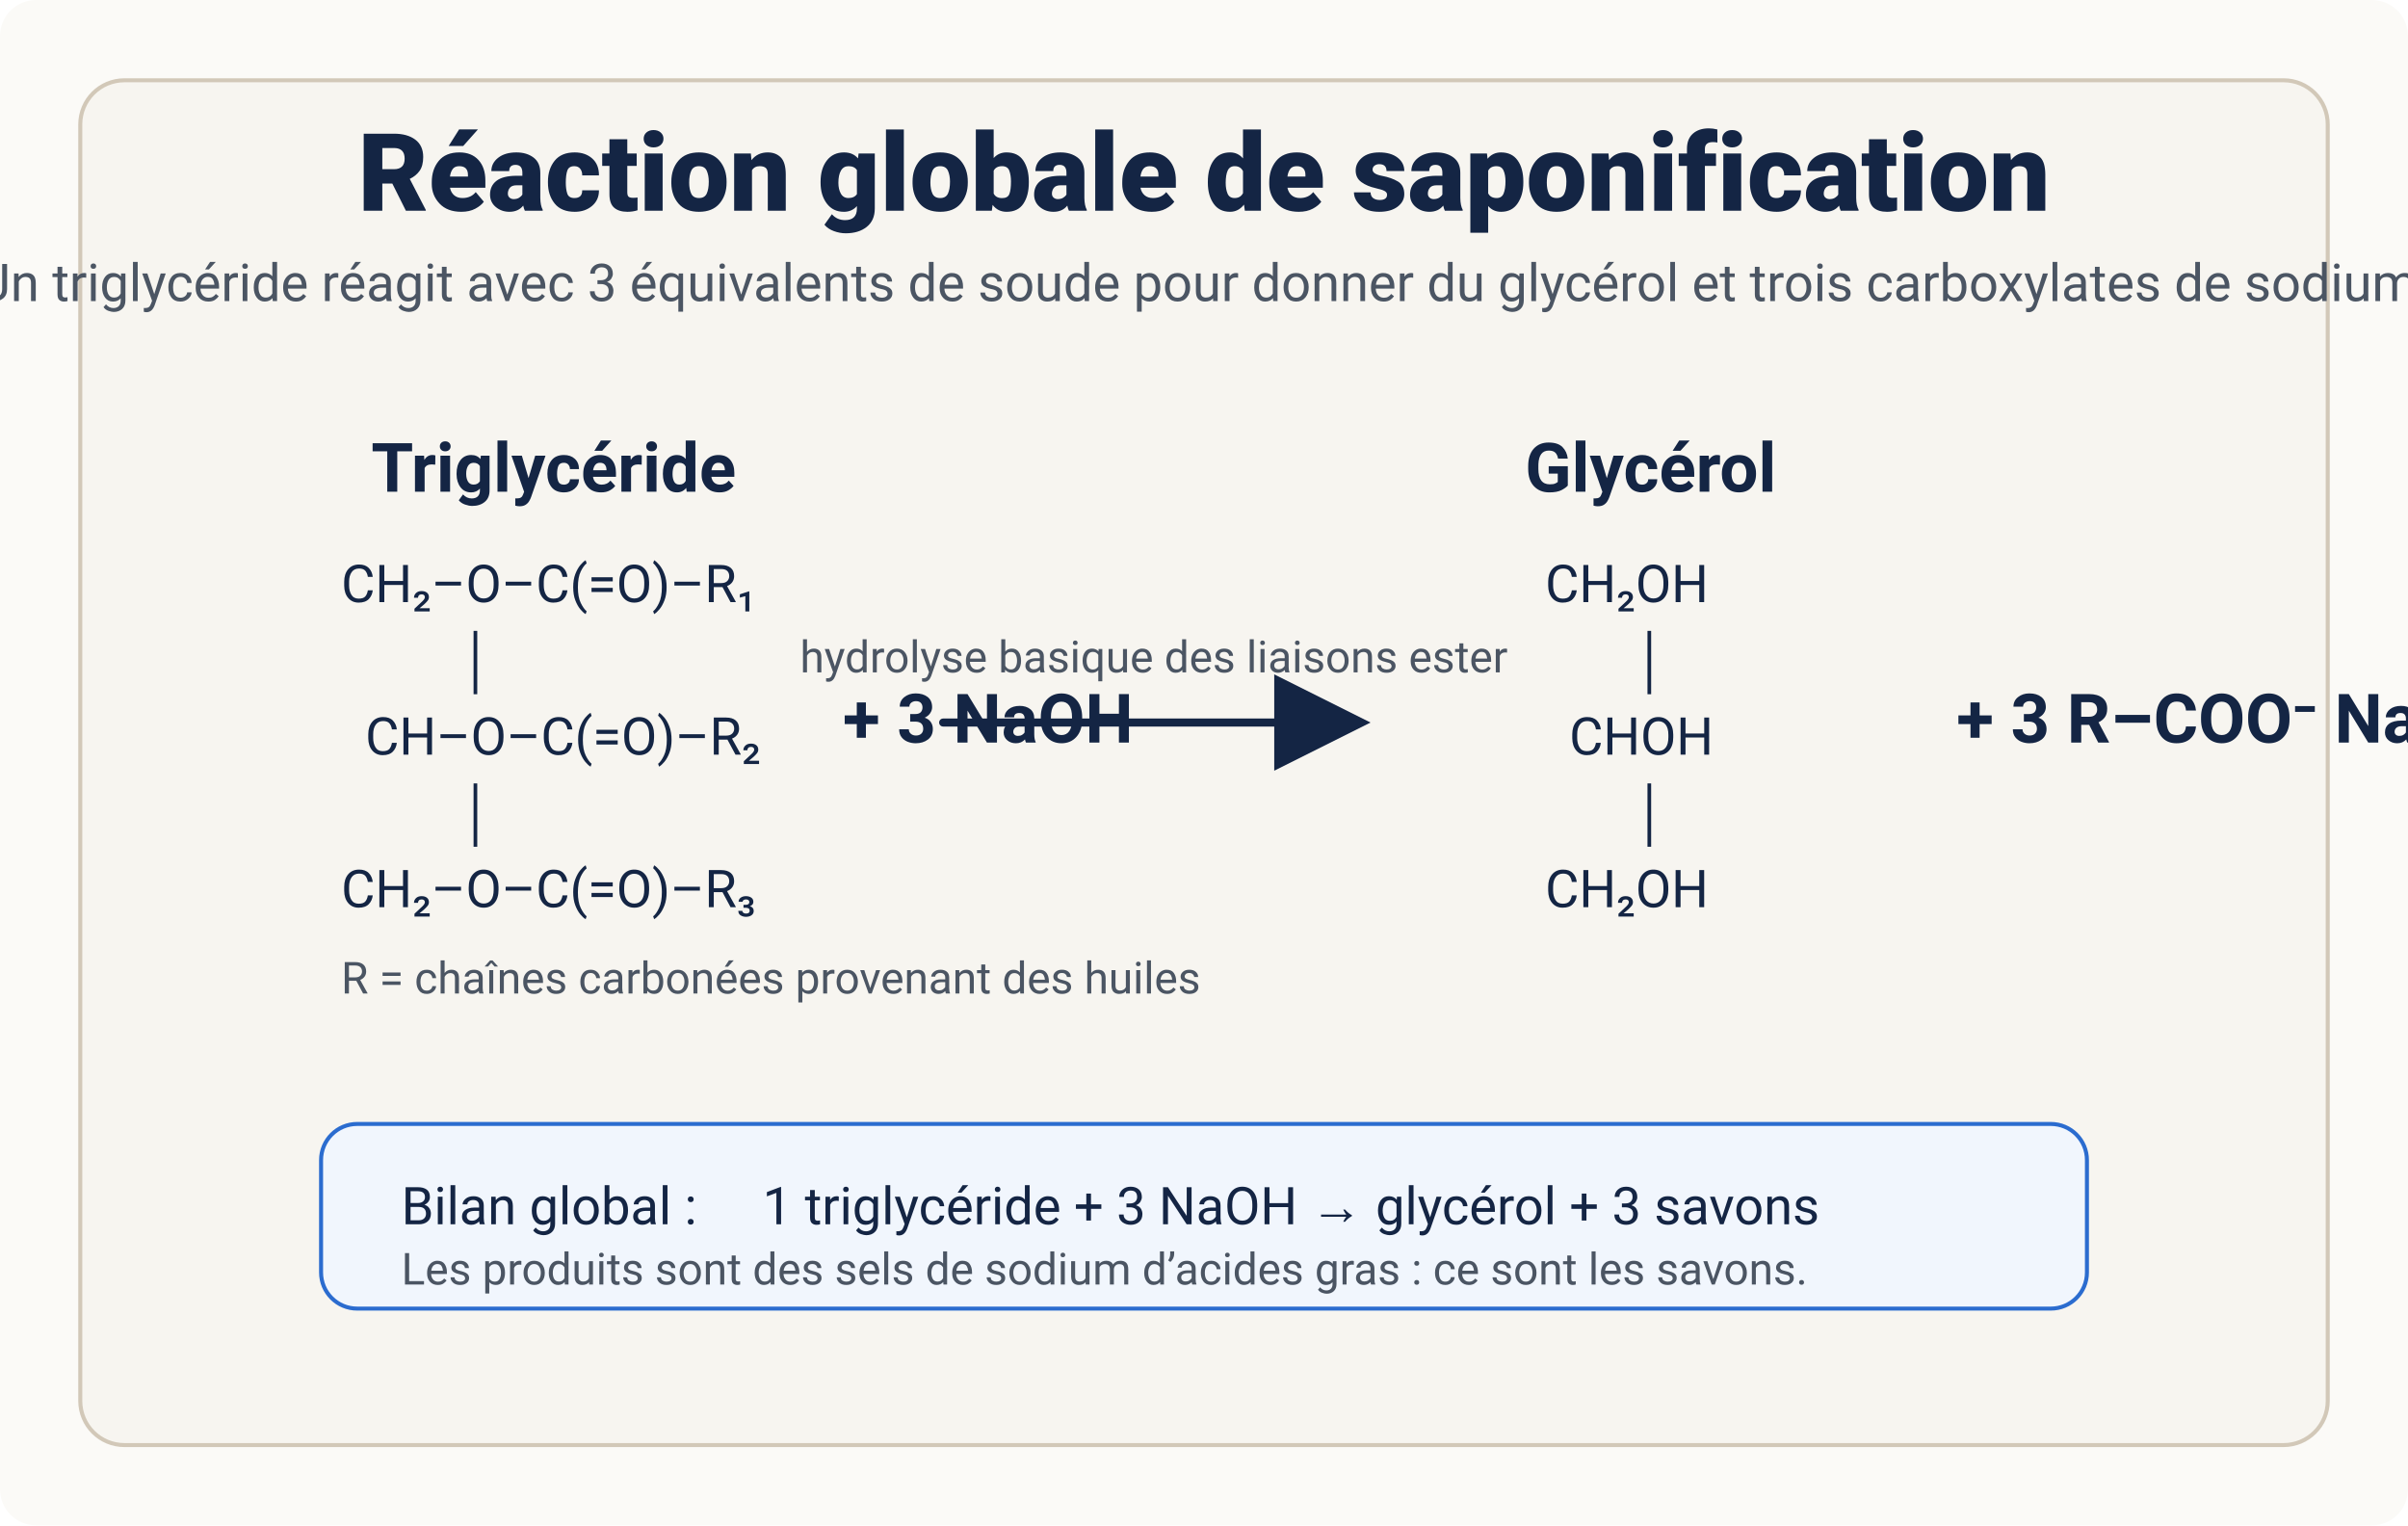
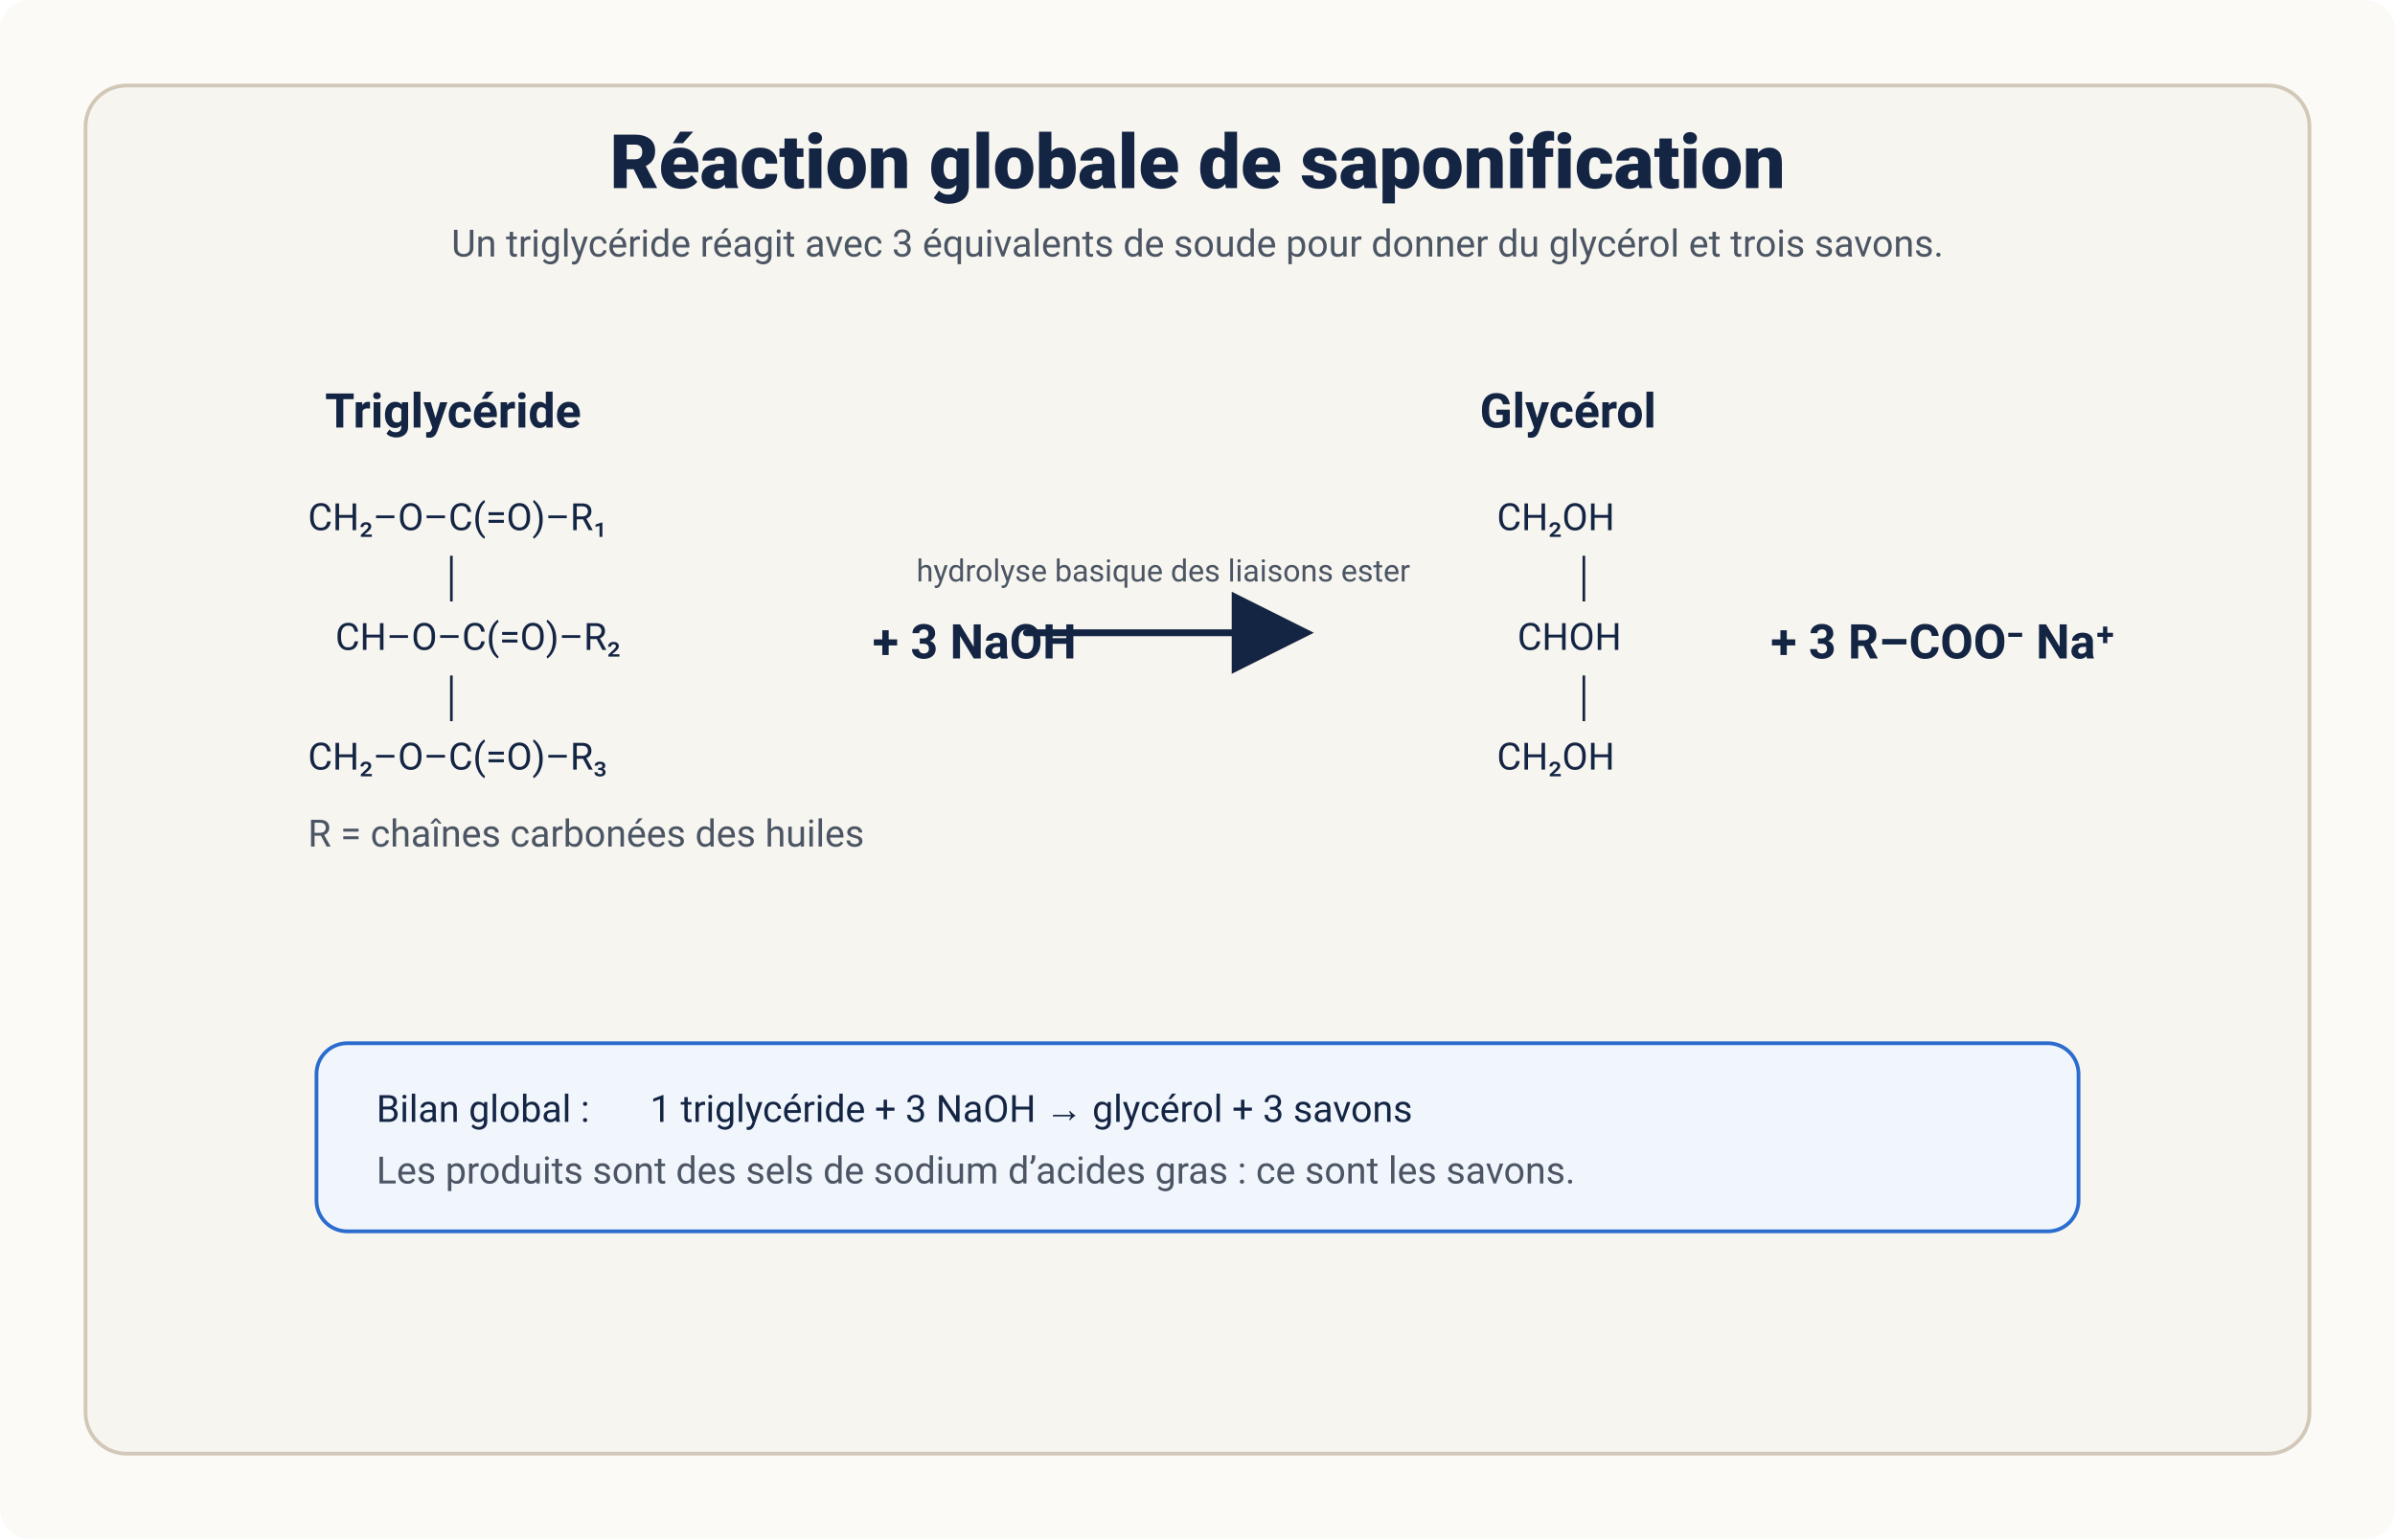
- <svg xmlns="http://www.w3.org/2000/svg" width="1200" height="760" viewBox="0 0 1200 760">
+ <svg xmlns="http://www.w3.org/2000/svg" width="1400" height="900" viewBox="0 0 1400 900">
  <style>
  .bg { fill:#FBFAF7; }
-   .panel { fill:#F7F5F0; stroke:#D2C8B8; stroke-width:2; }
-   .panelBlue { fill:#F1F6FD; stroke:#2B6CCF; stroke-width:2; }
-   .panelOrange { fill:#FCF5E8; stroke:#D98310; stroke-width:2; }
-   .panelGreen { fill:#EFF7F1; stroke:#2C7A48; stroke-width:2; }
+   .panel { fill:#F7F5F0; stroke:#D2C8B8; stroke-width:2.2; }
+   .panelBlue { fill:#F1F6FD; stroke:#2B6CCF; stroke-width:2.2; }
+   .panelOrange { fill:#FCF5E8; stroke:#D98310; stroke-width:2.2; }
+   .panelGreen { fill:#EFF7F1; stroke:#2C7A48; stroke-width:2.2; }
  .ink { fill:#142544; font-family:Roboto,Arial,sans-serif; }
  .muted { fill:#4B5563; font-family:Roboto,Arial,sans-serif; }
-   .small { font-size:22px; }
-   .body { font-size:26px; }
-   .h1 { font-size:54px; font-weight:800; }
-   .h2 { font-size:34px; font-weight:700; }
-   .h3 { font-size:30px; font-weight:700; }
-   .note { font-size:20px; }
-   .caption { font-size:24px; }
+   .small { font-size:18px; }
+   .body { font-size:22px; }
+   .h1 { font-size:44px; font-weight:800; }
+   .h2 { font-size:28px; font-weight:700; }
+   .h3 { font-size:24px; font-weight:700; }
  .blue { fill:#2B6CCF; }
  .orange { fill:#D98310; }
  .green { fill:#2C7A48; }
  .darkstroke { stroke:#142544; stroke-width:4; fill:none; stroke-linecap:round; stroke-linejoin:round; }
-   .bluestroke { stroke:#2B6CCF; stroke-width:4; fill:none; stroke-linecap:round; stroke-linejoin:round; }
-   .orangestroke { stroke:#D98310; stroke-width:4; fill:none; stroke-linecap:round; stroke-linejoin:round; }
-   .redstroke { stroke:#D1495B; stroke-width:3.5; fill:none; stroke-linecap:round; stroke-linejoin:round; }
-   .dash { stroke-dasharray:9 9; }
+   .bluestroke { stroke:#2B6CCF; stroke-width:3.5; fill:none; stroke-linecap:round; stroke-linejoin:round; }
+   .orangestroke { stroke:#D98310; stroke-width:3.5; fill:none; stroke-linecap:round; stroke-linejoin:round; }
+   .greenstroke { stroke:#2C7A48; stroke-width:3.5; fill:none; stroke-linecap:round; stroke-linejoin:round; }
+   .redstroke { stroke:#D1495B; stroke-width:3; fill:none; stroke-linecap:round; stroke-linejoin:round; }
+   .dash { stroke-dasharray:8 8; }
</style>
  <defs>
    <marker id="arrow" markerWidth="12" markerHeight="12" refX="10" refY="6" orient="auto">
      <path d="M0,0 L12,6 L0,12 z" fill="#142544" />
    </marker>
-     <marker id="blueArrow" markerWidth="12" markerHeight="12" refX="10" refY="6" orient="auto">
-       <path d="M0,0 L12,6 L0,12 z" fill="#2B6CCF" />
+     <marker id="blueArrow" markerWidth="10" markerHeight="10" refX="8" refY="5" orient="auto">
+       <path d="M0,0 L10,5 L0,10 z" fill="#2B6CCF" />
    </marker>
-     <marker id="orangeArrow" markerWidth="12" markerHeight="12" refX="10" refY="6" orient="auto">
-       <path d="M0,0 L12,6 L0,12 z" fill="#D98310" />
+     <marker id="orangeArrow" markerWidth="10" markerHeight="10" refX="8" refY="5" orient="auto">
+       <path d="M0,0 L10,5 L0,10 z" fill="#D98310" />
    </marker>
-     <marker id="redArrow" markerWidth="10" markerHeight="10" refX="8" refY="5" orient="auto">
-       <path d="M0,0 L10,5 L0,10 z" fill="#D1495B" />
+     <marker id="redArrow" markerWidth="8" markerHeight="8" refX="6" refY="4" orient="auto">
+       <path d="M0,0 L8,4 L0,8 z" fill="#D1495B" />
    </marker>
  </defs>
-   <rect class="bg" x="0" y="0" width="1200" height="760" rx="18" />
-   <rect class="panel" x="40" y="40" width="1120" height="680" rx="22" />
-   <text class="ink h1" x="600" y="105" text-anchor="middle">Réaction globale de saponification</text>
-   <text class="muted body" x="600" y="150" text-anchor="middle">Un triglycéride réagit avec 3 équivalents de soude pour donner du glycérol et trois carboxylates de sodium.</text>
-   <text class="ink h2" x="185" y="245">Triglycéride</text>
-   <text class="ink body" x="170" y="300">CH₂–O–C(=O)–R₁</text>
-   <text class="ink body" x="230" y="338">│</text>
-   <text class="ink body" x="182" y="376">CH–O–C(=O)–R₂</text>
-   <text class="ink body" x="230" y="414">│</text>
-   <text class="ink body" x="170" y="452">CH₂–O–C(=O)–R₃</text>
-   <text class="muted small" x="170" y="495">R = chaînes carbonées provenant des huiles</text>
-   <text class="ink h2" x="420" y="370">+ 3 NaOH</text>
-   <line x1="470" y1="360" x2="675" y2="360" class="darkstroke" stroke-width="7" marker-end="url(#arrow)" />
-   <text class="muted small" x="575" y="335" text-anchor="middle">hydrolyse basique des liaisons ester</text>
-   <text class="ink h2" x="760" y="245">Glycérol</text>
-   <text class="ink body" x="770" y="300">CH₂OH</text>
-   <text class="ink body" x="815" y="338">│</text>
-   <text class="ink body" x="782" y="376">CHOH</text>
-   <text class="ink body" x="815" y="414">│</text>
-   <text class="ink body" x="770" y="452">CH₂OH</text>
-   <text class="ink h2" x="975" y="370">+ 3 R–COO⁻ Na⁺</text>
-   <rect class="panelBlue" x="160" y="560" width="880" height="92" rx="18" />
-   <text class="ink body" x="200" y="610">Bilan global :</text>
-   <text class="ink body" x="380" y="610">1 triglycéride + 3 NaOH → glycérol + 3 savons</text>
-   <text class="muted small" x="200" y="640">Les produits sont des sels de sodium d’acides gras : ce sont les savons.</text>
+   <rect class="bg" width="1400" height="900" rx="18" />
+   <rect class="panel" x="50" y="50" width="1300" height="800" rx="24" />
+   <text class="ink h1" x="700" y="110" text-anchor="middle">Réaction globale de saponification</text>
+   <text class="muted body" x="700" y="150" text-anchor="middle">Un triglycéride réagit avec 3 équivalents de soude pour donner du glycérol et trois savons.</text>
+   <text class="ink h2" x="190" y="250">Triglycéride</text>
+   <text class="ink body" x="180" y="310">CH₂–O–C(=O)–R₁</text>
+   <text class="ink body" x="258" y="345">│</text>
+   <text class="ink body" x="196" y="380">CH–O–C(=O)–R₂</text>
+   <text class="ink body" x="258" y="415">│</text>
+   <text class="ink body" x="180" y="450">CH₂–O–C(=O)–R₃</text>
+   <text class="muted body" x="180" y="495">R = chaînes carbonées des huiles</text>
+   <text class="ink h2" x="510" y="385">+ 3 NaOH</text>
+   <line x1="600" y1="370" x2="760" y2="370" class="darkstroke" marker-end="url(#arrow)" />
+   <text class="muted small" x="680" y="340" text-anchor="middle">hydrolyse basique des liaisons ester</text>
+   <text class="ink h2" x="865" y="250">Glycérol</text>
+   <text class="ink body" x="875" y="310">CH₂OH</text>
+   <text class="ink body" x="920" y="345">│</text>
+   <text class="ink body" x="887" y="380">CHOH</text>
+   <text class="ink body" x="920" y="415">│</text>
+   <text class="ink body" x="875" y="450">CH₂OH</text>
+   <text class="ink h2" x="1035" y="385">+ 3 R–COO⁻ Na⁺</text>
+   <rect class="panelBlue" x="185" y="610" width="1030" height="110" rx="18" />
+   <text class="ink body" x="220" y="656">Bilan global :</text>
+   <text class="ink body" x="380" y="656">1 triglycéride + 3 NaOH → glycérol + 3 savons</text>
+   <text class="muted body" x="220" y="692">Les produits sont des sels de sodium d’acides gras : ce sont les savons.</text>
</svg>
